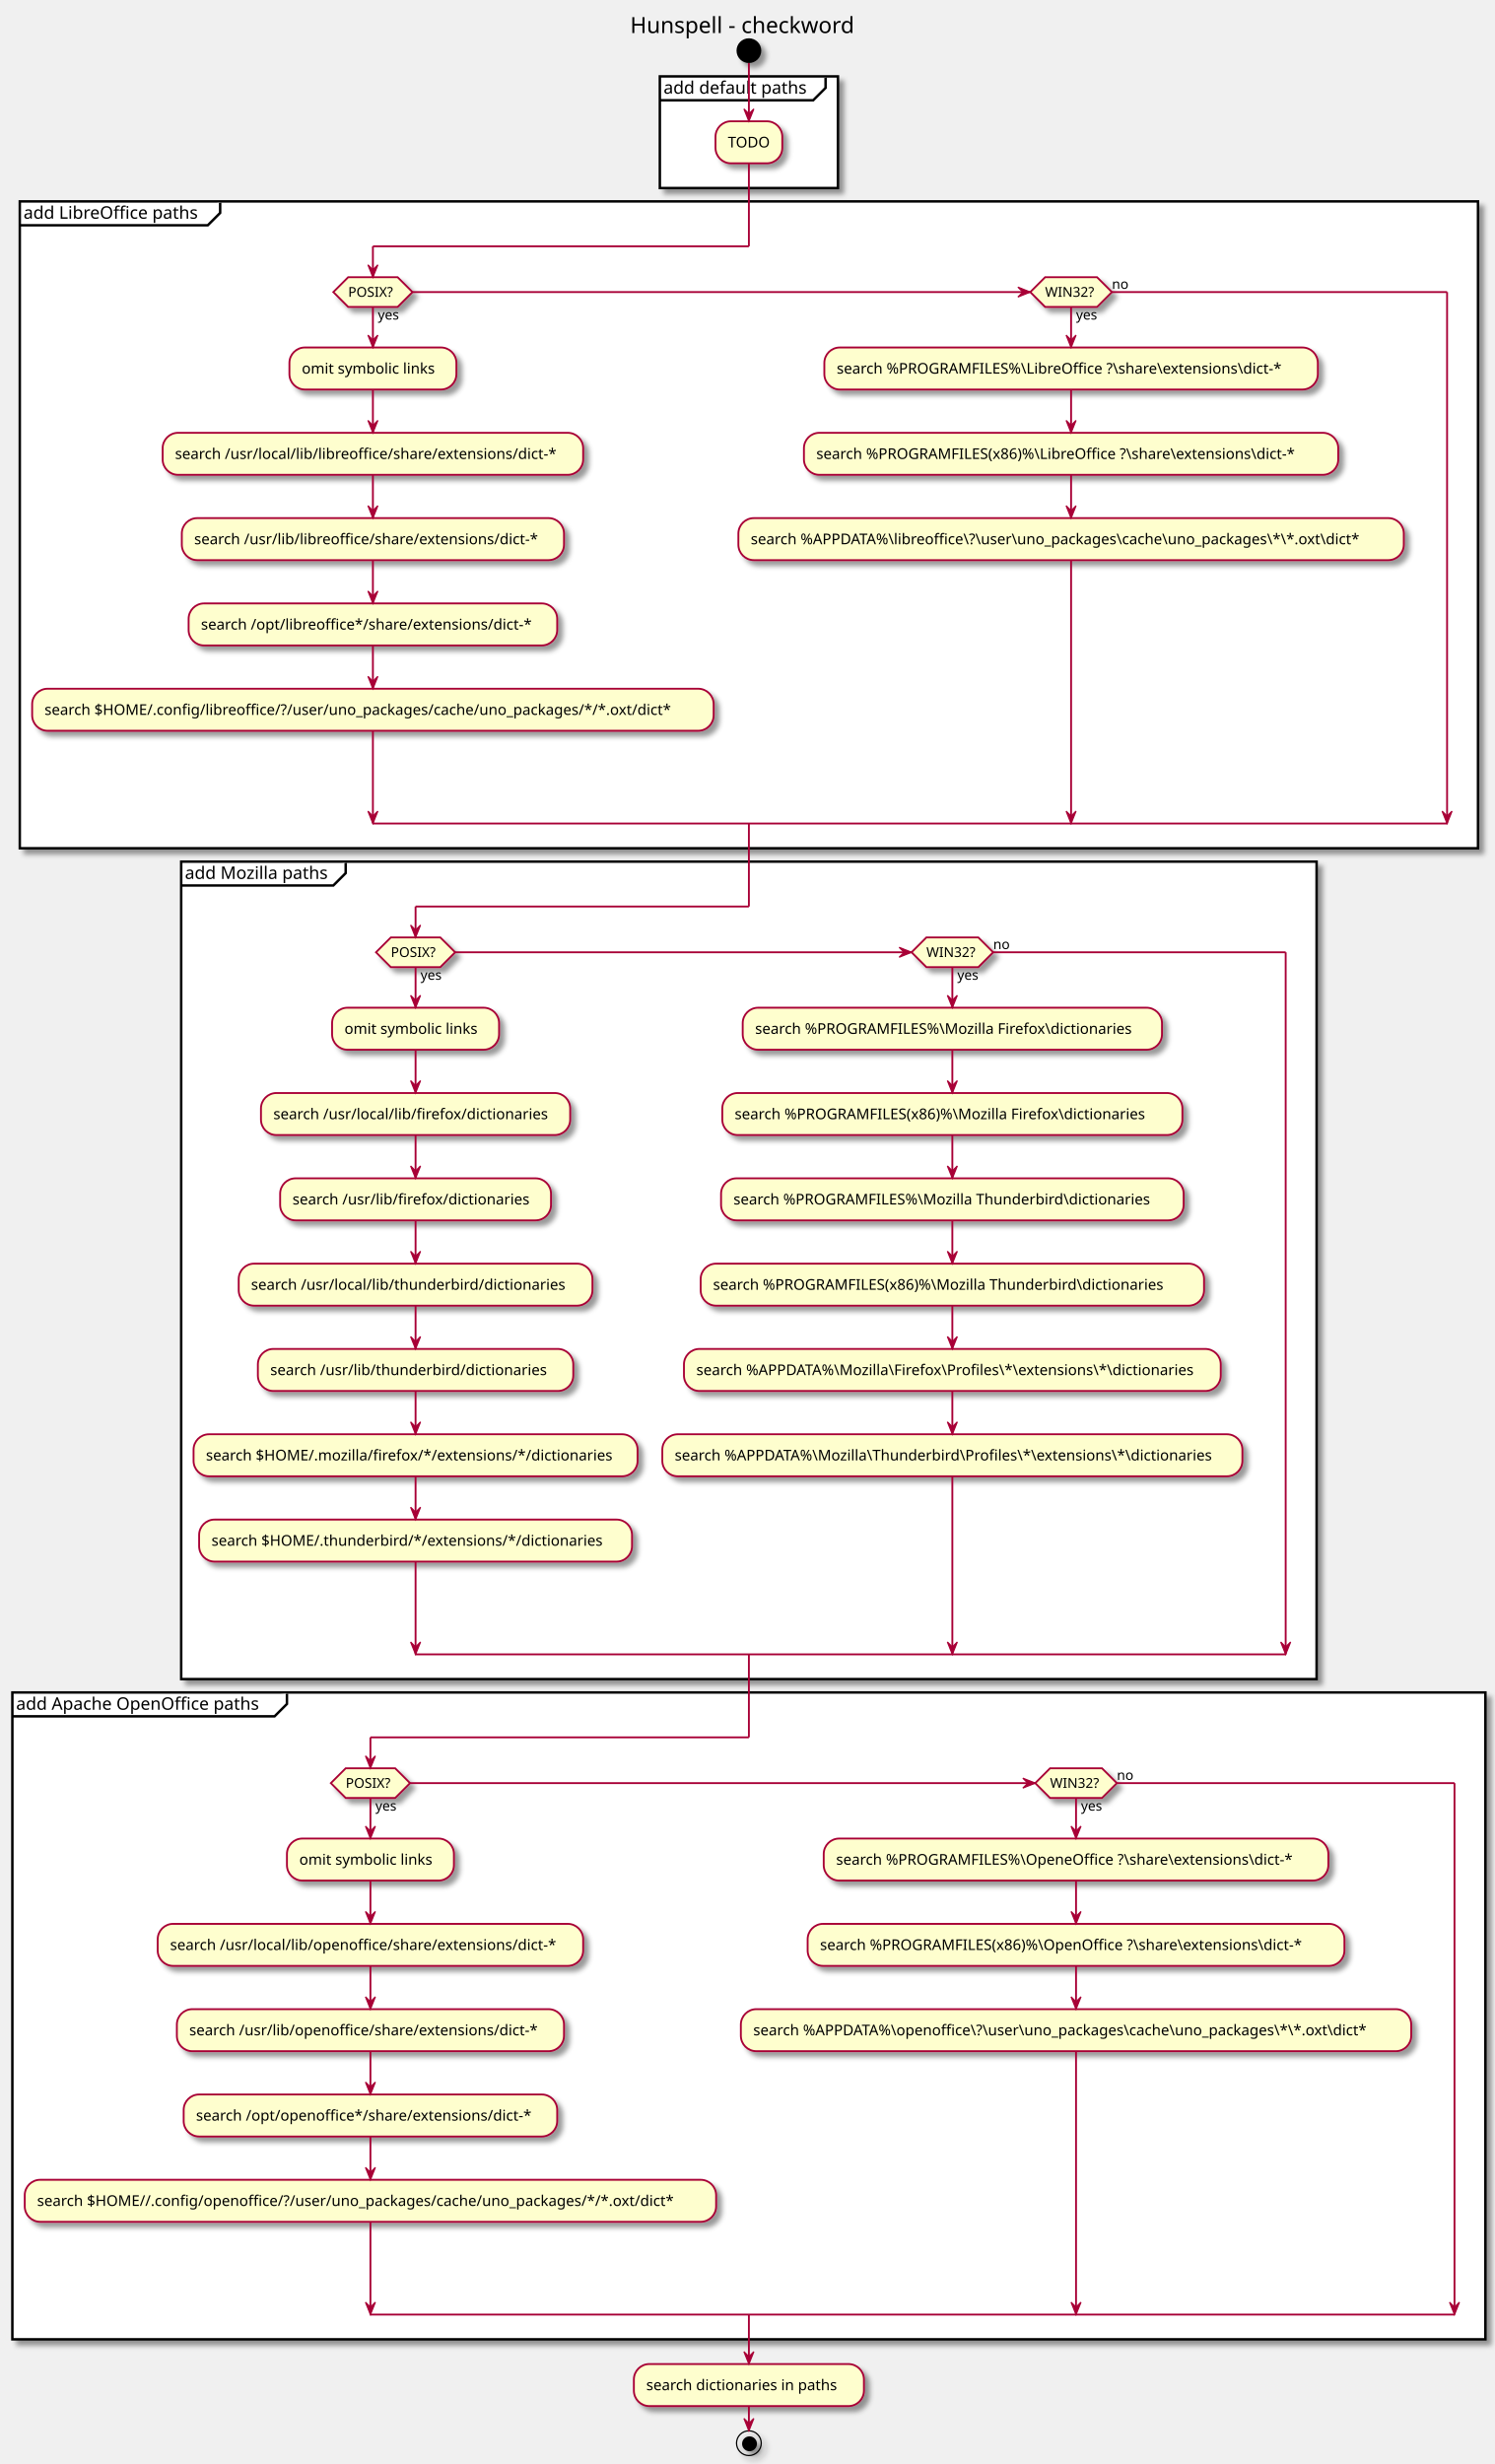
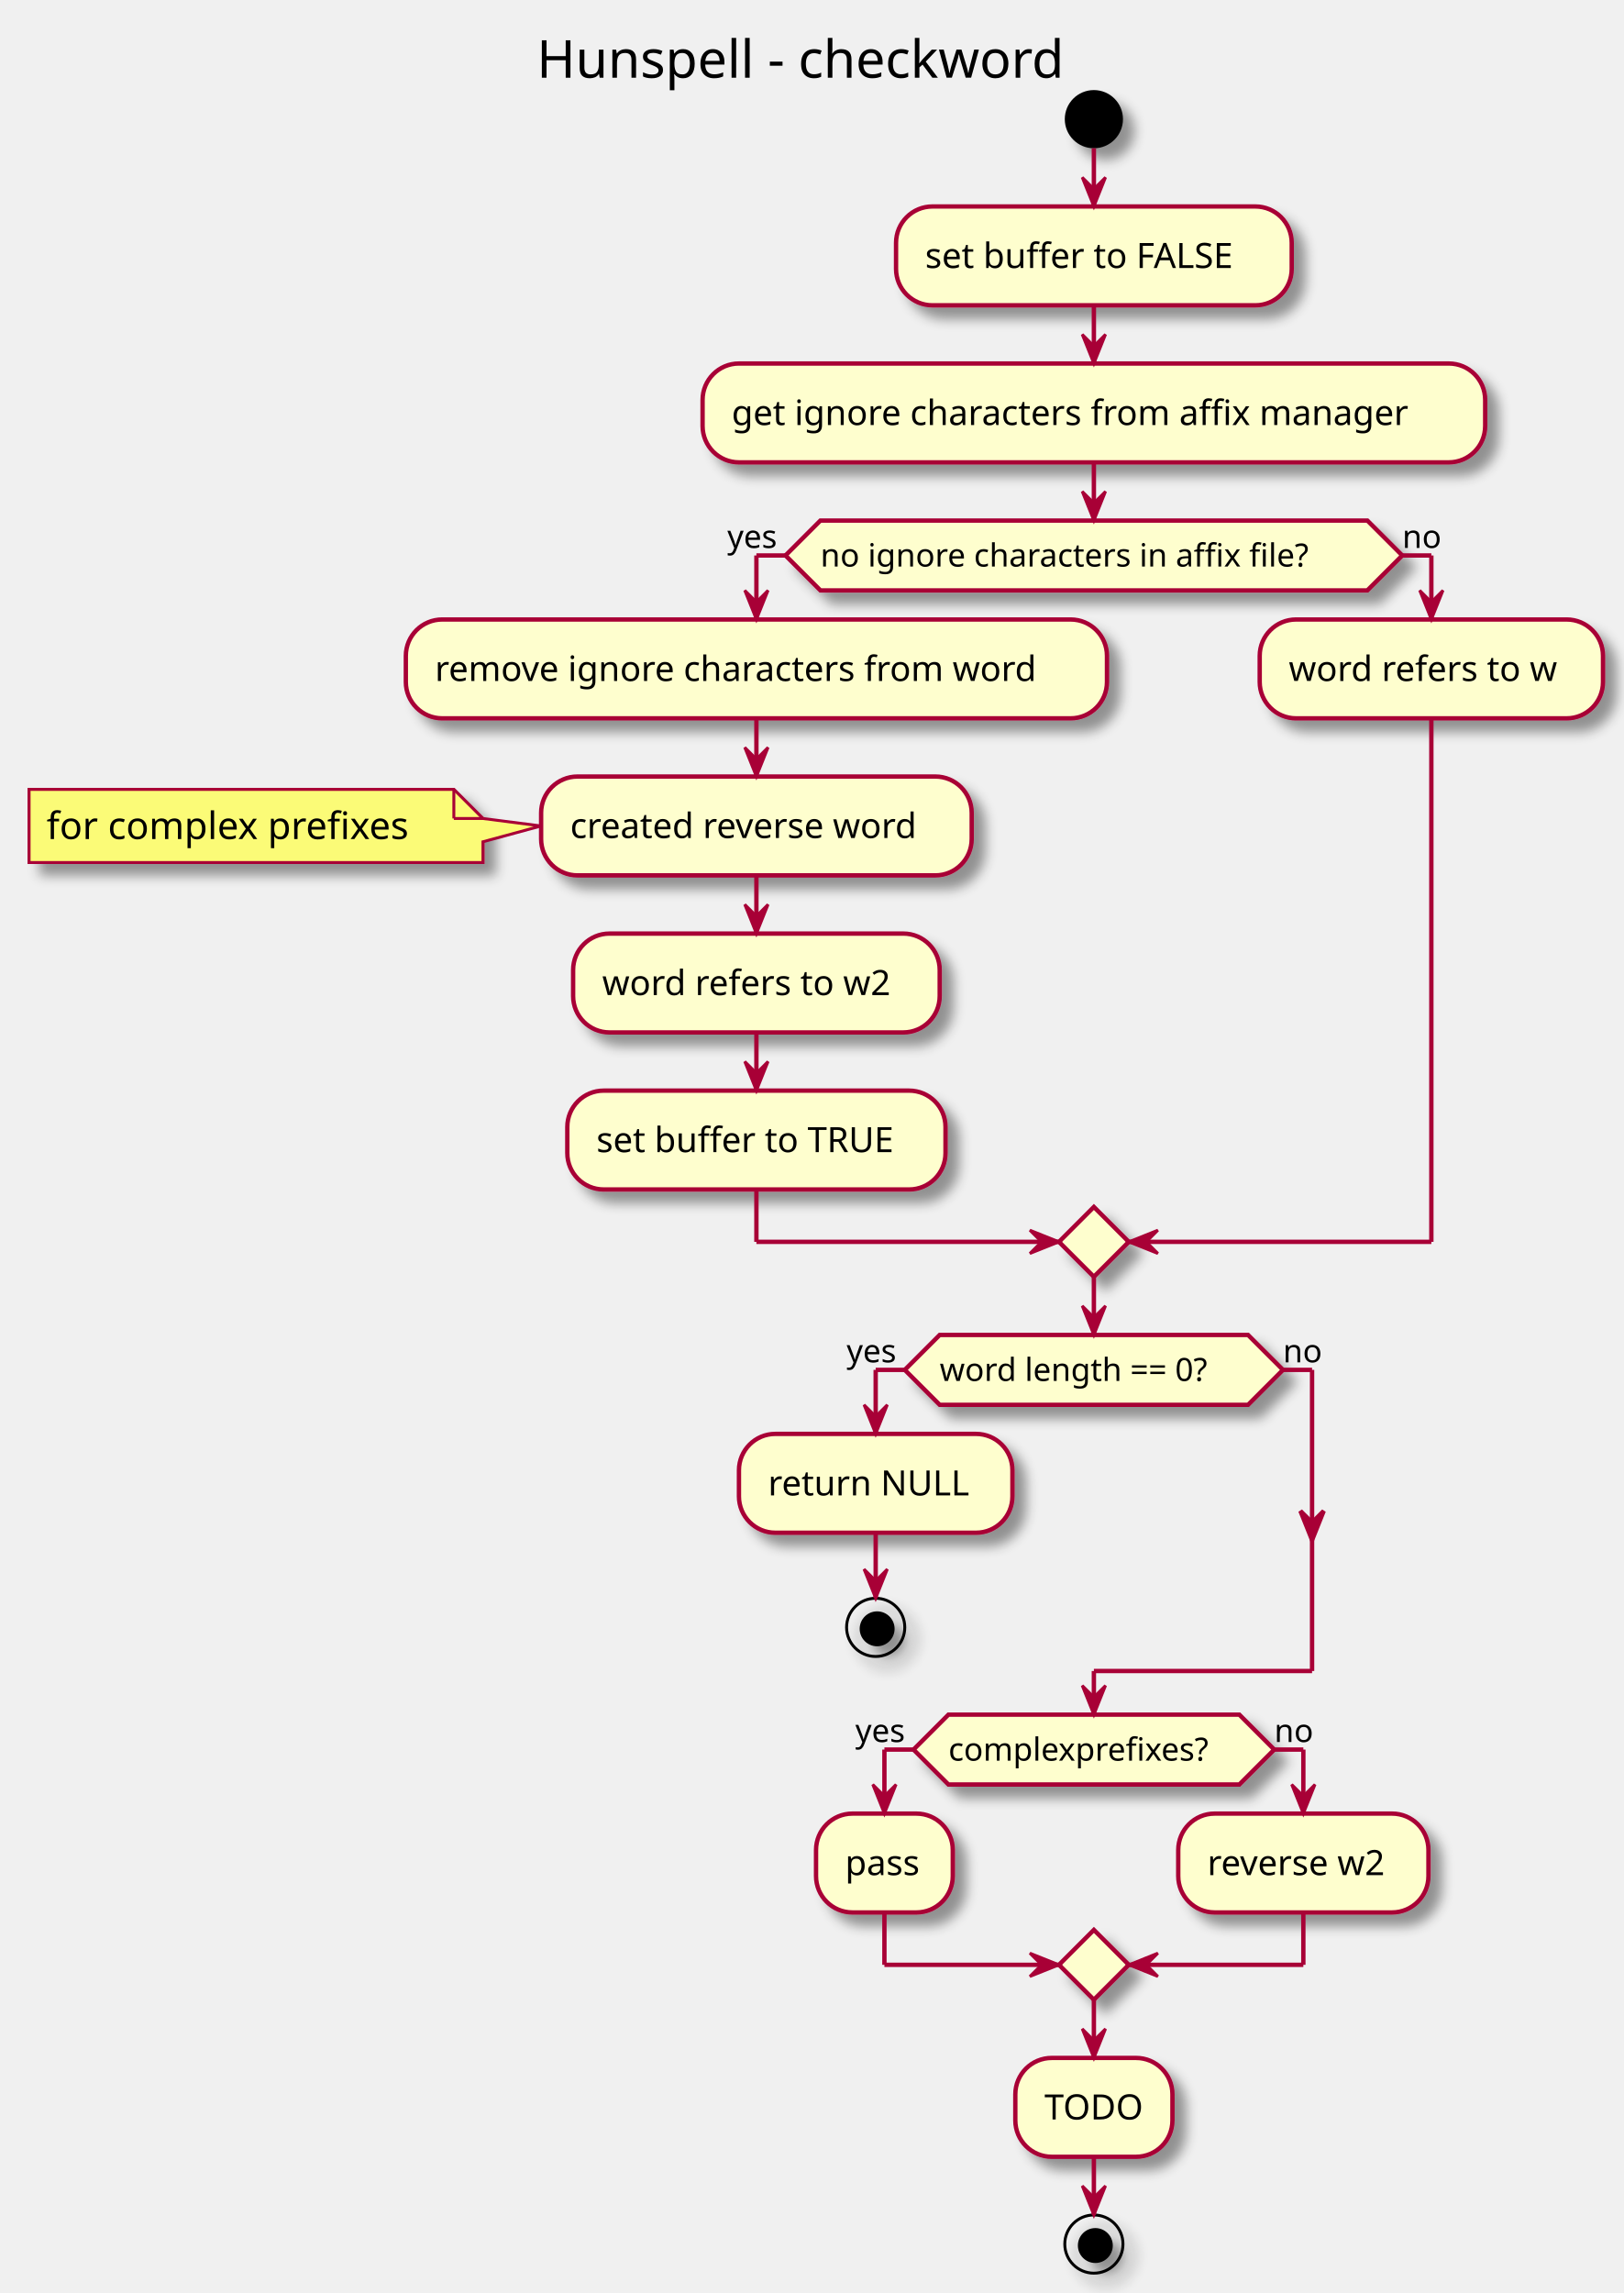
- <svg xmlns="http://www.w3.org/2000/svg" height="1992px" style="width:1208px;height:1992px;" version="1.1" viewBox="0 0 1208 1992" width="1208px">
+ <svg xmlns="http://www.w3.org/2000/svg" height="788px" style="width:558px;height:788px;" version="1.1" viewBox="0 0 558 788" width="558px">
  <defs>
    <filter height="300%" id="f1" width="300%" x="-1" y="-1">
      <feGaussianBlur result="blurOut" stdDeviation="2.0" />
      <feColorMatrix in="blurOut" result="blurOut2" type="matrix" values="0 0 0 0 0 0 0 0 0 0 0 0 0 0 0 0 0 0 .4 0" />
      <feOffset dx="4.0" dy="4.0" in="blurOut2" result="blurOut3" />
      <feBlend in="SourceGraphic" in2="blurOut3" mode="normal" />
    </filter>
  </defs>
  <g>
-     <text fill="#000000" font-family="sans-serif" font-size="18" lengthAdjust="spacingAndGlyphs" textLength="192" x="509.5" y="26.708">Hunspell - checkword</text>
-     <ellipse cx="605.5" cy="40.953" fill="#000000" filter="url(#f1)" rx="10" ry="10" style="stroke: none; stroke-width: 1.0;" />
-     <rect fill="#FFFFFF" filter="url(#f1)" height="90.266" style="stroke: #000000; stroke-width: 2.0;" width="144" x="533.5" y="61.755" />
-     <path d="M667.5,62.755 L667.5,71.052 L657.5,81.052 L533.5,81.052 " fill="#FFFFFF" style="stroke: #000000; stroke-width: 2.0;" />
-     <text fill="#000000" font-family="sans-serif" font-size="14" lengthAdjust="spacingAndGlyphs" textLength="124" x="536.5" y="75.75">add default paths</text>
-     <rect fill="#FEFECE" filter="url(#f1)" height="33.969" rx="12.5" ry="12.5" style="stroke: #A80036; stroke-width: 1.5;" width="54" x="578.5" y="98.052" />
-     <text fill="#000000" font-family="sans-serif" font-size="12" lengthAdjust="spacingAndGlyphs" textLength="34" x="588.5" y="119.19">TODO</text>
-     <rect fill="#FFFFFF" filter="url(#f1)" height="522.945" style="stroke: #000000; stroke-width: 2.0;" width="1179" x="16" y="162.822" />
-     <path d="M178,163.822 L178,172.119 L168,182.119 L16,182.119 " fill="#FFFFFF" style="stroke: #000000; stroke-width: 2.0;" />
-     <text fill="#000000" font-family="sans-serif" font-size="14" lengthAdjust="spacingAndGlyphs" textLength="152" x="19" y="176.817">add LibreOffice paths</text>
-     <polygon fill="#FEFECE" filter="url(#f1)" points="281.5,224.119,321.5,224.119,333.5,236.119,321.5,248.119,281.5,248.119,269.5,236.119,281.5,224.119" style="stroke: #A80036; stroke-width: 1.5;" />
-     <text fill="#000000" font-family="sans-serif" font-size="11" lengthAdjust="spacingAndGlyphs" textLength="20" x="305.5" y="258.33">yes</text>
-     <text fill="#000000" font-family="sans-serif" font-size="11" lengthAdjust="spacingAndGlyphs" textLength="40" x="281.5" y="239.927">POSIX?</text>
-     <rect fill="#FEFECE" filter="url(#f1)" height="33.969" rx="12.5" ry="12.5" style="stroke: #A80036; stroke-width: 1.5;" width="135" x="234" y="280.924" />
-     <text fill="#000000" font-family="sans-serif" font-size="12" lengthAdjust="spacingAndGlyphs" textLength="115" x="244" y="302.062">omit symbolic links</text>
-     <rect fill="#FEFECE" filter="url(#f1)" height="33.969" rx="12.5" ry="12.5" style="stroke: #A80036; stroke-width: 1.5;" width="340" x="131.5" y="349.893" />
-     <text fill="#000000" font-family="sans-serif" font-size="12" lengthAdjust="spacingAndGlyphs" textLength="320" x="141.5" y="371.031">search /usr/local/lib/libreoffice/share/extensions/dict-*</text>
-     <rect fill="#FEFECE" filter="url(#f1)" height="33.969" rx="12.5" ry="12.5" style="stroke: #A80036; stroke-width: 1.5;" width="309" x="147" y="418.861" />
-     <text fill="#000000" font-family="sans-serif" font-size="12" lengthAdjust="spacingAndGlyphs" textLength="289" x="157" y="440">search /usr/lib/libreoffice/share/extensions/dict-*</text>
-     <rect fill="#FEFECE" filter="url(#f1)" height="33.969" rx="12.5" ry="12.5" style="stroke: #A80036; stroke-width: 1.5;" width="298" x="152.5" y="487.83" />
-     <text fill="#000000" font-family="sans-serif" font-size="12" lengthAdjust="spacingAndGlyphs" textLength="278" x="162.5" y="508.969">search /opt/libreoffice*/share/extensions/dict-*</text>
-     <rect fill="#FEFECE" filter="url(#f1)" height="33.969" rx="12.5" ry="12.5" style="stroke: #A80036; stroke-width: 1.5;" width="551" x="26" y="556.799" />
-     <text fill="#000000" font-family="sans-serif" font-size="12" lengthAdjust="spacingAndGlyphs" textLength="531" x="36" y="577.938">search $HOME/.config/libreoffice/?/user/uno_packages/cache/uno_packages/*/*.oxt/dict*</text>
-     <polygon fill="#FEFECE" filter="url(#f1)" points="845,224.119,887,224.119,899,236.119,887,248.119,845,248.119,833,236.119,845,224.119" style="stroke: #A80036; stroke-width: 1.5;" />
-     <text fill="#000000" font-family="sans-serif" font-size="11" lengthAdjust="spacingAndGlyphs" textLength="20" x="870" y="258.33">yes</text>
-     <text fill="#000000" font-family="sans-serif" font-size="11" lengthAdjust="spacingAndGlyphs" textLength="42" x="845" y="239.927">WIN32?</text>
-     <text fill="#000000" font-family="sans-serif" font-size="11" lengthAdjust="spacingAndGlyphs" textLength="14" x="899" y="233.525">no</text>
-     <rect fill="#FEFECE" filter="url(#f1)" height="33.969" rx="12.5" ry="12.5" style="stroke: #A80036; stroke-width: 1.5;" width="399" x="666.5" y="280.924" />
-     <text fill="#000000" font-family="sans-serif" font-size="12" lengthAdjust="spacingAndGlyphs" textLength="379" x="676.5" y="302.062">search %PROGRAMFILES%\LibreOffice ?\share\extensions\dict-*</text>
-     <rect fill="#FEFECE" filter="url(#f1)" height="33.969" rx="12.5" ry="12.5" style="stroke: #A80036; stroke-width: 1.5;" width="432" x="650" y="349.893" />
-     <text fill="#000000" font-family="sans-serif" font-size="12" lengthAdjust="spacingAndGlyphs" textLength="412" x="660" y="371.031">search %PROGRAMFILES(x86)%\LibreOffice ?\share\extensions\dict-*</text>
-     <rect fill="#FEFECE" filter="url(#f1)" height="33.969" rx="12.5" ry="12.5" style="stroke: #A80036; stroke-width: 1.5;" width="538" x="597" y="418.861" />
-     <text fill="#000000" font-family="sans-serif" font-size="12" lengthAdjust="spacingAndGlyphs" textLength="518" x="607" y="440">search %APPDATA%\libreoffice\?\user\uno_packages\cache\uno_packages\*\*.oxt\dict*</text>
-     <rect fill="#FFFFFF" filter="url(#f1)" height="660.883" style="stroke: #000000; stroke-width: 2.0;" width="918" x="146.5" y="696.569" />
-     <path d="M279.5,697.569 L279.5,705.866 L269.5,715.866 L146.5,715.866 " fill="#FFFFFF" style="stroke: #000000; stroke-width: 2.0;" />
-     <text fill="#000000" font-family="sans-serif" font-size="14" lengthAdjust="spacingAndGlyphs" textLength="123" x="149.5" y="710.564">add Mozilla paths</text>
-     <polygon fill="#FEFECE" filter="url(#f1)" points="316,757.866,356,757.866,368,769.866,356,781.866,316,781.866,304,769.866,316,757.866" style="stroke: #A80036; stroke-width: 1.5;" />
-     <text fill="#000000" font-family="sans-serif" font-size="11" lengthAdjust="spacingAndGlyphs" textLength="20" x="340" y="792.077">yes</text>
-     <text fill="#000000" font-family="sans-serif" font-size="11" lengthAdjust="spacingAndGlyphs" textLength="40" x="316" y="773.674">POSIX?</text>
-     <rect fill="#FEFECE" filter="url(#f1)" height="33.969" rx="12.5" ry="12.5" style="stroke: #A80036; stroke-width: 1.5;" width="135" x="268.5" y="814.671" />
-     <text fill="#000000" font-family="sans-serif" font-size="12" lengthAdjust="spacingAndGlyphs" textLength="115" x="278.5" y="835.81">omit symbolic links</text>
-     <rect fill="#FEFECE" filter="url(#f1)" height="33.969" rx="12.5" ry="12.5" style="stroke: #A80036; stroke-width: 1.5;" width="250" x="211" y="883.64" />
-     <text fill="#000000" font-family="sans-serif" font-size="12" lengthAdjust="spacingAndGlyphs" textLength="230" x="221" y="904.778">search /usr/local/lib/firefox/dictionaries</text>
-     <rect fill="#FEFECE" filter="url(#f1)" height="33.969" rx="12.5" ry="12.5" style="stroke: #A80036; stroke-width: 1.5;" width="219" x="226.5" y="952.608" />
-     <text fill="#000000" font-family="sans-serif" font-size="12" lengthAdjust="spacingAndGlyphs" textLength="199" x="236.5" y="973.747">search /usr/lib/firefox/dictionaries</text>
-     <rect fill="#FEFECE" filter="url(#f1)" height="33.969" rx="12.5" ry="12.5" style="stroke: #A80036; stroke-width: 1.5;" width="286" x="193" y="1021.577" />
-     <text fill="#000000" font-family="sans-serif" font-size="12" lengthAdjust="spacingAndGlyphs" textLength="266" x="203" y="1042.716">search /usr/local/lib/thunderbird/dictionaries</text>
-     <rect fill="#FEFECE" filter="url(#f1)" height="33.969" rx="12.5" ry="12.5" style="stroke: #A80036; stroke-width: 1.5;" width="255" x="208.5" y="1090.546" />
-     <text fill="#000000" font-family="sans-serif" font-size="12" lengthAdjust="spacingAndGlyphs" textLength="235" x="218.5" y="1111.685">search /usr/lib/thunderbird/dictionaries</text>
-     <rect fill="#FEFECE" filter="url(#f1)" height="33.969" rx="12.5" ry="12.5" style="stroke: #A80036; stroke-width: 1.5;" width="359" x="156.5" y="1159.515" />
-     <text fill="#000000" font-family="sans-serif" font-size="12" lengthAdjust="spacingAndGlyphs" textLength="339" x="166.5" y="1180.653">search $HOME/.mozilla/firefox/*/extensions/*/dictionaries</text>
-     <rect fill="#FEFECE" filter="url(#f1)" height="33.969" rx="12.5" ry="12.5" style="stroke: #A80036; stroke-width: 1.5;" width="350" x="161" y="1228.483" />
-     <text fill="#000000" font-family="sans-serif" font-size="12" lengthAdjust="spacingAndGlyphs" textLength="330" x="171" y="1249.622">search $HOME/.thunderbird/*/extensions/*/dictionaries</text>
-     <polygon fill="#FEFECE" filter="url(#f1)" points="749,757.866,791,757.866,803,769.866,791,781.866,749,781.866,737,769.866,749,757.866" style="stroke: #A80036; stroke-width: 1.5;" />
-     <text fill="#000000" font-family="sans-serif" font-size="11" lengthAdjust="spacingAndGlyphs" textLength="20" x="774" y="792.077">yes</text>
-     <text fill="#000000" font-family="sans-serif" font-size="11" lengthAdjust="spacingAndGlyphs" textLength="42" x="749" y="773.674">WIN32?</text>
-     <text fill="#000000" font-family="sans-serif" font-size="11" lengthAdjust="spacingAndGlyphs" textLength="14" x="803" y="767.272">no</text>
-     <rect fill="#FEFECE" filter="url(#f1)" height="33.969" rx="12.5" ry="12.5" style="stroke: #A80036; stroke-width: 1.5;" width="339" x="600.5" y="814.671" />
-     <text fill="#000000" font-family="sans-serif" font-size="12" lengthAdjust="spacingAndGlyphs" textLength="319" x="610.5" y="835.81">search %PROGRAMFILES%\Mozilla Firefox\dictionaries</text>
-     <rect fill="#FEFECE" filter="url(#f1)" height="33.969" rx="12.5" ry="12.5" style="stroke: #A80036; stroke-width: 1.5;" width="372" x="584" y="883.64" />
-     <text fill="#000000" font-family="sans-serif" font-size="12" lengthAdjust="spacingAndGlyphs" textLength="352" x="594" y="904.778">search %PROGRAMFILES(x86)%\Mozilla Firefox\dictionaries</text>
-     <rect fill="#FEFECE" filter="url(#f1)" height="33.969" rx="12.5" ry="12.5" style="stroke: #A80036; stroke-width: 1.5;" width="374" x="583" y="952.608" />
-     <text fill="#000000" font-family="sans-serif" font-size="12" lengthAdjust="spacingAndGlyphs" textLength="354" x="593" y="973.747">search %PROGRAMFILES%\Mozilla Thunderbird\dictionaries</text>
-     <rect fill="#FEFECE" filter="url(#f1)" height="33.969" rx="12.5" ry="12.5" style="stroke: #A80036; stroke-width: 1.5;" width="407" x="566.5" y="1021.577" />
-     <text fill="#000000" font-family="sans-serif" font-size="12" lengthAdjust="spacingAndGlyphs" textLength="387" x="576.5" y="1042.716">search %PROGRAMFILES(x86)%\Mozilla Thunderbird\dictionaries</text>
-     <rect fill="#FEFECE" filter="url(#f1)" height="33.969" rx="12.5" ry="12.5" style="stroke: #A80036; stroke-width: 1.5;" width="434" x="553" y="1090.546" />
-     <text fill="#000000" font-family="sans-serif" font-size="12" lengthAdjust="spacingAndGlyphs" textLength="414" x="563" y="1111.685">search %APPDATA%\Mozilla\Firefox\Profiles\*\extensions\*\dictionaries</text>
-     <rect fill="#FEFECE" filter="url(#f1)" height="33.969" rx="12.5" ry="12.5" style="stroke: #A80036; stroke-width: 1.5;" width="469" x="535.5" y="1159.515" />
-     <text fill="#000000" font-family="sans-serif" font-size="12" lengthAdjust="spacingAndGlyphs" textLength="449" x="545.5" y="1180.653">search %APPDATA%\Mozilla\Thunderbird\Profiles\*\extensions\*\dictionaries</text>
-     <rect fill="#FFFFFF" filter="url(#f1)" height="522.945" style="stroke: #000000; stroke-width: 2.0;" width="1191" x="10" y="1368.254" />
-     <path d="M232,1369.254 L232,1377.551 L222,1387.551 L10,1387.551 " fill="#FFFFFF" style="stroke: #000000; stroke-width: 2.0;" />
-     <text fill="#000000" font-family="sans-serif" font-size="14" lengthAdjust="spacingAndGlyphs" textLength="212" x="13" y="1382.249">add Apache OpenOffice paths</text>
-     <polygon fill="#FEFECE" filter="url(#f1)" points="279.5,1429.551,319.5,1429.551,331.5,1441.551,319.5,1453.551,279.5,1453.551,267.5,1441.551,279.5,1429.551" style="stroke: #A80036; stroke-width: 1.5;" />
-     <text fill="#000000" font-family="sans-serif" font-size="11" lengthAdjust="spacingAndGlyphs" textLength="20" x="303.5" y="1463.761">yes</text>
-     <text fill="#000000" font-family="sans-serif" font-size="11" lengthAdjust="spacingAndGlyphs" textLength="40" x="279.5" y="1445.359">POSIX?</text>
-     <rect fill="#FEFECE" filter="url(#f1)" height="33.969" rx="12.5" ry="12.5" style="stroke: #A80036; stroke-width: 1.5;" width="135" x="232" y="1486.355" />
-     <text fill="#000000" font-family="sans-serif" font-size="12" lengthAdjust="spacingAndGlyphs" textLength="115" x="242" y="1507.494">omit symbolic links</text>
-     <rect fill="#FEFECE" filter="url(#f1)" height="33.969" rx="12.5" ry="12.5" style="stroke: #A80036; stroke-width: 1.5;" width="344" x="127.5" y="1555.324" />
-     <text fill="#000000" font-family="sans-serif" font-size="12" lengthAdjust="spacingAndGlyphs" textLength="324" x="137.5" y="1576.463">search /usr/local/lib/openoffice/share/extensions/dict-*</text>
-     <rect fill="#FEFECE" filter="url(#f1)" height="33.969" rx="12.5" ry="12.5" style="stroke: #A80036; stroke-width: 1.5;" width="313" x="143" y="1624.293" />
-     <text fill="#000000" font-family="sans-serif" font-size="12" lengthAdjust="spacingAndGlyphs" textLength="293" x="153" y="1645.432">search /usr/lib/openoffice/share/extensions/dict-*</text>
-     <rect fill="#FEFECE" filter="url(#f1)" height="33.969" rx="12.5" ry="12.5" style="stroke: #A80036; stroke-width: 1.5;" width="302" x="148.5" y="1693.262" />
-     <text fill="#000000" font-family="sans-serif" font-size="12" lengthAdjust="spacingAndGlyphs" textLength="282" x="158.5" y="1714.4">search /opt/openoffice*/share/extensions/dict-*</text>
-     <rect fill="#FEFECE" filter="url(#f1)" height="33.969" rx="12.5" ry="12.5" style="stroke: #A80036; stroke-width: 1.5;" width="559" x="20" y="1762.23" />
-     <text fill="#000000" font-family="sans-serif" font-size="12" lengthAdjust="spacingAndGlyphs" textLength="539" x="30" y="1783.369">search $HOME//.config/openoffice/?/user/uno_packages/cache/uno_packages/*/*.oxt/dict*</text>
-     <polygon fill="#FEFECE" filter="url(#f1)" points="849,1429.551,891,1429.551,903,1441.551,891,1453.551,849,1453.551,837,1441.551,849,1429.551" style="stroke: #A80036; stroke-width: 1.5;" />
-     <text fill="#000000" font-family="sans-serif" font-size="11" lengthAdjust="spacingAndGlyphs" textLength="20" x="874" y="1463.761">yes</text>
-     <text fill="#000000" font-family="sans-serif" font-size="11" lengthAdjust="spacingAndGlyphs" textLength="42" x="849" y="1445.359">WIN32?</text>
-     <text fill="#000000" font-family="sans-serif" font-size="11" lengthAdjust="spacingAndGlyphs" textLength="14" x="903" y="1438.957">no</text>
-     <rect fill="#FEFECE" filter="url(#f1)" height="33.969" rx="12.5" ry="12.5" style="stroke: #A80036; stroke-width: 1.5;" width="408" x="666" y="1486.355" />
-     <text fill="#000000" font-family="sans-serif" font-size="12" lengthAdjust="spacingAndGlyphs" textLength="388" x="676" y="1507.494">search %PROGRAMFILES%\OpeneOffice ?\share\extensions\dict-*</text>
-     <rect fill="#FEFECE" filter="url(#f1)" height="33.969" rx="12.5" ry="12.5" style="stroke: #A80036; stroke-width: 1.5;" width="434" x="653" y="1555.324" />
-     <text fill="#000000" font-family="sans-serif" font-size="12" lengthAdjust="spacingAndGlyphs" textLength="414" x="663" y="1576.463">search %PROGRAMFILES(x86)%\OpenOffice ?\share\extensions\dict-*</text>
-     <rect fill="#FEFECE" filter="url(#f1)" height="33.969" rx="12.5" ry="12.5" style="stroke: #A80036; stroke-width: 1.5;" width="542" x="599" y="1624.293" />
-     <text fill="#000000" font-family="sans-serif" font-size="12" lengthAdjust="spacingAndGlyphs" textLength="522" x="609" y="1645.432">search %APPDATA%\openoffice\?\user\uno_packages\cache\uno_packages\*\*.oxt\dict*</text>
-     <rect fill="#FEFECE" filter="url(#f1)" height="33.969" rx="12.5" ry="12.5" style="stroke: #A80036; stroke-width: 1.5;" width="186" x="512.5" y="1911.199" />
-     <text fill="#000000" font-family="sans-serif" font-size="12" lengthAdjust="spacingAndGlyphs" textLength="166" x="522.5" y="1932.338">search dictionaries in paths</text>
-     <ellipse cx="605.5" cy="1975.168" fill="none" filter="url(#f1)" rx="10" ry="10" style="stroke: #000000; stroke-width: 1.0;" />
-     <ellipse cx="606" cy="1975.668" fill="#000000" filter="url(#f1)" rx="6" ry="6" style="stroke: none; stroke-width: 1.0;" />
-     <line style="stroke: #A80036; stroke-width: 1.5;" x1="605.5" x2="605.5" y1="50.953" y2="98.052" />
-     <polygon fill="#A80036" points="601.5,88.052,605.5,98.052,609.5,88.052,605.5,92.052" style="stroke: #A80036; stroke-width: 1.0;" />
-     <line style="stroke: #A80036; stroke-width: 1.5;" x1="301.5" x2="301.5" y1="314.893" y2="349.893" />
-     <polygon fill="#A80036" points="297.5,339.893,301.5,349.893,305.5,339.893,301.5,343.893" style="stroke: #A80036; stroke-width: 1.0;" />
-     <line style="stroke: #A80036; stroke-width: 1.5;" x1="301.5" x2="301.5" y1="383.861" y2="418.861" />
-     <polygon fill="#A80036" points="297.5,408.861,301.5,418.861,305.5,408.861,301.5,412.861" style="stroke: #A80036; stroke-width: 1.0;" />
-     <line style="stroke: #A80036; stroke-width: 1.5;" x1="301.5" x2="301.5" y1="452.83" y2="487.83" />
-     <polygon fill="#A80036" points="297.5,477.83,301.5,487.83,305.5,477.83,301.5,481.83" style="stroke: #A80036; stroke-width: 1.0;" />
-     <line style="stroke: #A80036; stroke-width: 1.5;" x1="301.5" x2="301.5" y1="521.799" y2="556.799" />
-     <polygon fill="#A80036" points="297.5,546.799,301.5,556.799,305.5,546.799,301.5,550.799" style="stroke: #A80036; stroke-width: 1.0;" />
-     <line style="stroke: #A80036; stroke-width: 1.5;" x1="866" x2="866" y1="314.893" y2="349.893" />
-     <polygon fill="#A80036" points="862,339.893,866,349.893,870,339.893,866,343.893" style="stroke: #A80036; stroke-width: 1.0;" />
-     <line style="stroke: #A80036; stroke-width: 1.5;" x1="866" x2="866" y1="383.861" y2="418.861" />
-     <polygon fill="#A80036" points="862,408.861,866,418.861,870,408.861,866,412.861" style="stroke: #A80036; stroke-width: 1.0;" />
-     <line style="stroke: #A80036; stroke-width: 1.5;" x1="301.5" x2="301.5" y1="248.119" y2="280.924" />
-     <polygon fill="#A80036" points="297.5,270.924,301.5,280.924,305.5,270.924,301.5,274.924" style="stroke: #A80036; stroke-width: 1.0;" />
-     <line style="stroke: #A80036; stroke-width: 1.5;" x1="301.5" x2="301.5" y1="590.768" y2="665.768" />
-     <polygon fill="#A80036" points="297.5,655.768,301.5,665.768,305.5,655.768,301.5,659.768" style="stroke: #A80036; stroke-width: 1.0;" />
-     <line style="stroke: #A80036; stroke-width: 1.5;" x1="866" x2="866" y1="248.119" y2="280.924" />
-     <polygon fill="#A80036" points="862,270.924,866,280.924,870,270.924,866,274.924" style="stroke: #A80036; stroke-width: 1.0;" />
-     <line style="stroke: #A80036; stroke-width: 1.5;" x1="866" x2="866" y1="452.83" y2="665.768" />
-     <polygon fill="#A80036" points="862,655.768,866,665.768,870,655.768,866,659.768" style="stroke: #A80036; stroke-width: 1.0;" />
-     <line style="stroke: #A80036; stroke-width: 1.5;" x1="333.5" x2="833" y1="236.119" y2="236.119" />
-     <polygon fill="#A80036" points="823,232.119,833,236.119,823,240.119,827,236.119" style="stroke: #A80036; stroke-width: 1.0;" />
-     <line style="stroke: #A80036; stroke-width: 1.5;" x1="605.5" x2="605.5" y1="132.02" y2="199.119" />
-     <line style="stroke: #A80036; stroke-width: 1.5;" x1="605.5" x2="301.5" y1="199.119" y2="199.119" />
-     <line style="stroke: #A80036; stroke-width: 1.5;" x1="301.5" x2="301.5" y1="199.119" y2="224.119" />
-     <polygon fill="#A80036" points="297.5,214.119,301.5,224.119,305.5,214.119,301.5,218.119" style="stroke: #A80036; stroke-width: 1.0;" />
-     <line style="stroke: #A80036; stroke-width: 1.5;" x1="899" x2="1170" y1="236.119" y2="236.119" />
-     <line style="stroke: #A80036; stroke-width: 1.5;" x1="1170" x2="1170" y1="236.119" y2="665.768" />
-     <polygon fill="#A80036" points="1166,655.768,1170,665.768,1174,655.768,1170,659.768" style="stroke: #A80036; stroke-width: 1.0;" />
-     <line style="stroke: #A80036; stroke-width: 1.5;" x1="301.5" x2="1170" y1="665.768" y2="665.768" />
-     <line style="stroke: #A80036; stroke-width: 1.5;" x1="336" x2="336" y1="848.64" y2="883.64" />
-     <polygon fill="#A80036" points="332,873.64,336,883.64,340,873.64,336,877.64" style="stroke: #A80036; stroke-width: 1.0;" />
-     <line style="stroke: #A80036; stroke-width: 1.5;" x1="336" x2="336" y1="917.608" y2="952.608" />
-     <polygon fill="#A80036" points="332,942.608,336,952.608,340,942.608,336,946.608" style="stroke: #A80036; stroke-width: 1.0;" />
-     <line style="stroke: #A80036; stroke-width: 1.5;" x1="336" x2="336" y1="986.577" y2="1021.577" />
-     <polygon fill="#A80036" points="332,1011.577,336,1021.577,340,1011.577,336,1015.577" style="stroke: #A80036; stroke-width: 1.0;" />
-     <line style="stroke: #A80036; stroke-width: 1.5;" x1="336" x2="336" y1="1055.546" y2="1090.546" />
-     <polygon fill="#A80036" points="332,1080.546,336,1090.546,340,1080.546,336,1084.546" style="stroke: #A80036; stroke-width: 1.0;" />
-     <line style="stroke: #A80036; stroke-width: 1.5;" x1="336" x2="336" y1="1124.515" y2="1159.515" />
-     <polygon fill="#A80036" points="332,1149.515,336,1159.515,340,1149.515,336,1153.515" style="stroke: #A80036; stroke-width: 1.0;" />
-     <line style="stroke: #A80036; stroke-width: 1.5;" x1="336" x2="336" y1="1193.483" y2="1228.483" />
-     <polygon fill="#A80036" points="332,1218.483,336,1228.483,340,1218.483,336,1222.483" style="stroke: #A80036; stroke-width: 1.0;" />
-     <line style="stroke: #A80036; stroke-width: 1.5;" x1="770" x2="770" y1="848.64" y2="883.64" />
-     <polygon fill="#A80036" points="766,873.64,770,883.64,774,873.64,770,877.64" style="stroke: #A80036; stroke-width: 1.0;" />
-     <line style="stroke: #A80036; stroke-width: 1.5;" x1="770" x2="770" y1="917.608" y2="952.608" />
-     <polygon fill="#A80036" points="766,942.608,770,952.608,774,942.608,770,946.608" style="stroke: #A80036; stroke-width: 1.0;" />
-     <line style="stroke: #A80036; stroke-width: 1.5;" x1="770" x2="770" y1="986.577" y2="1021.577" />
-     <polygon fill="#A80036" points="766,1011.577,770,1021.577,774,1011.577,770,1015.577" style="stroke: #A80036; stroke-width: 1.0;" />
-     <line style="stroke: #A80036; stroke-width: 1.5;" x1="770" x2="770" y1="1055.546" y2="1090.546" />
-     <polygon fill="#A80036" points="766,1080.546,770,1090.546,774,1080.546,770,1084.546" style="stroke: #A80036; stroke-width: 1.0;" />
-     <line style="stroke: #A80036; stroke-width: 1.5;" x1="770" x2="770" y1="1124.515" y2="1159.515" />
-     <polygon fill="#A80036" points="766,1149.515,770,1159.515,774,1149.515,770,1153.515" style="stroke: #A80036; stroke-width: 1.0;" />
-     <line style="stroke: #A80036; stroke-width: 1.5;" x1="336" x2="336" y1="781.866" y2="814.671" />
-     <polygon fill="#A80036" points="332,804.671,336,814.671,340,804.671,336,808.671" style="stroke: #A80036; stroke-width: 1.0;" />
-     <line style="stroke: #A80036; stroke-width: 1.5;" x1="336" x2="336" y1="1262.452" y2="1337.452" />
-     <polygon fill="#A80036" points="332,1327.452,336,1337.452,340,1327.452,336,1331.452" style="stroke: #A80036; stroke-width: 1.0;" />
-     <line style="stroke: #A80036; stroke-width: 1.5;" x1="770" x2="770" y1="781.866" y2="814.671" />
-     <polygon fill="#A80036" points="766,804.671,770,814.671,774,804.671,770,808.671" style="stroke: #A80036; stroke-width: 1.0;" />
-     <line style="stroke: #A80036; stroke-width: 1.5;" x1="770" x2="770" y1="1193.483" y2="1337.452" />
-     <polygon fill="#A80036" points="766,1327.452,770,1337.452,774,1327.452,770,1331.452" style="stroke: #A80036; stroke-width: 1.0;" />
-     <line style="stroke: #A80036; stroke-width: 1.5;" x1="368" x2="737" y1="769.866" y2="769.866" />
-     <polygon fill="#A80036" points="727,765.866,737,769.866,727,773.866,731,769.866" style="stroke: #A80036; stroke-width: 1.0;" />
-     <line style="stroke: #A80036; stroke-width: 1.5;" x1="605.5" x2="605.5" y1="665.768" y2="732.866" />
-     <line style="stroke: #A80036; stroke-width: 1.5;" x1="605.5" x2="336" y1="732.866" y2="732.866" />
-     <line style="stroke: #A80036; stroke-width: 1.5;" x1="336" x2="336" y1="732.866" y2="757.866" />
-     <polygon fill="#A80036" points="332,747.866,336,757.866,340,747.866,336,751.866" style="stroke: #A80036; stroke-width: 1.0;" />
-     <line style="stroke: #A80036; stroke-width: 1.5;" x1="803" x2="1039.5" y1="769.866" y2="769.866" />
-     <line style="stroke: #A80036; stroke-width: 1.5;" x1="1039.5" x2="1039.5" y1="769.866" y2="1337.452" />
-     <polygon fill="#A80036" points="1035.5,1327.452,1039.5,1337.452,1043.5,1327.452,1039.5,1331.452" style="stroke: #A80036; stroke-width: 1.0;" />
-     <line style="stroke: #A80036; stroke-width: 1.5;" x1="336" x2="1039.5" y1="1337.452" y2="1337.452" />
-     <line style="stroke: #A80036; stroke-width: 1.5;" x1="299.5" x2="299.5" y1="1520.324" y2="1555.324" />
-     <polygon fill="#A80036" points="295.5,1545.324,299.5,1555.324,303.5,1545.324,299.5,1549.324" style="stroke: #A80036; stroke-width: 1.0;" />
-     <line style="stroke: #A80036; stroke-width: 1.5;" x1="299.5" x2="299.5" y1="1589.293" y2="1624.293" />
-     <polygon fill="#A80036" points="295.5,1614.293,299.5,1624.293,303.5,1614.293,299.5,1618.293" style="stroke: #A80036; stroke-width: 1.0;" />
-     <line style="stroke: #A80036; stroke-width: 1.5;" x1="299.5" x2="299.5" y1="1658.262" y2="1693.262" />
-     <polygon fill="#A80036" points="295.5,1683.262,299.5,1693.262,303.5,1683.262,299.5,1687.262" style="stroke: #A80036; stroke-width: 1.0;" />
-     <line style="stroke: #A80036; stroke-width: 1.5;" x1="299.5" x2="299.5" y1="1727.23" y2="1762.23" />
-     <polygon fill="#A80036" points="295.5,1752.23,299.5,1762.23,303.5,1752.23,299.5,1756.23" style="stroke: #A80036; stroke-width: 1.0;" />
-     <line style="stroke: #A80036; stroke-width: 1.5;" x1="870" x2="870" y1="1520.324" y2="1555.324" />
-     <polygon fill="#A80036" points="866,1545.324,870,1555.324,874,1545.324,870,1549.324" style="stroke: #A80036; stroke-width: 1.0;" />
-     <line style="stroke: #A80036; stroke-width: 1.5;" x1="870" x2="870" y1="1589.293" y2="1624.293" />
-     <polygon fill="#A80036" points="866,1614.293,870,1624.293,874,1614.293,870,1618.293" style="stroke: #A80036; stroke-width: 1.0;" />
-     <line style="stroke: #A80036; stroke-width: 1.5;" x1="299.5" x2="299.5" y1="1453.551" y2="1486.355" />
-     <polygon fill="#A80036" points="295.5,1476.355,299.5,1486.355,303.5,1476.355,299.5,1480.355" style="stroke: #A80036; stroke-width: 1.0;" />
-     <line style="stroke: #A80036; stroke-width: 1.5;" x1="299.5" x2="299.5" y1="1796.199" y2="1871.199" />
-     <polygon fill="#A80036" points="295.5,1861.199,299.5,1871.199,303.5,1861.199,299.5,1865.199" style="stroke: #A80036; stroke-width: 1.0;" />
-     <line style="stroke: #A80036; stroke-width: 1.5;" x1="870" x2="870" y1="1453.551" y2="1486.355" />
-     <polygon fill="#A80036" points="866,1476.355,870,1486.355,874,1476.355,870,1480.355" style="stroke: #A80036; stroke-width: 1.0;" />
-     <line style="stroke: #A80036; stroke-width: 1.5;" x1="870" x2="870" y1="1658.262" y2="1871.199" />
-     <polygon fill="#A80036" points="866,1861.199,870,1871.199,874,1861.199,870,1865.199" style="stroke: #A80036; stroke-width: 1.0;" />
-     <line style="stroke: #A80036; stroke-width: 1.5;" x1="331.5" x2="837" y1="1441.551" y2="1441.551" />
-     <polygon fill="#A80036" points="827,1437.551,837,1441.551,827,1445.551,831,1441.551" style="stroke: #A80036; stroke-width: 1.0;" />
-     <line style="stroke: #A80036; stroke-width: 1.5;" x1="605.5" x2="605.5" y1="1337.452" y2="1404.551" />
-     <line style="stroke: #A80036; stroke-width: 1.5;" x1="605.5" x2="299.5" y1="1404.551" y2="1404.551" />
-     <line style="stroke: #A80036; stroke-width: 1.5;" x1="299.5" x2="299.5" y1="1404.551" y2="1429.551" />
-     <polygon fill="#A80036" points="295.5,1419.551,299.5,1429.551,303.5,1419.551,299.5,1423.551" style="stroke: #A80036; stroke-width: 1.0;" />
-     <line style="stroke: #A80036; stroke-width: 1.5;" x1="903" x2="1176" y1="1441.551" y2="1441.551" />
-     <line style="stroke: #A80036; stroke-width: 1.5;" x1="1176" x2="1176" y1="1441.551" y2="1871.199" />
-     <polygon fill="#A80036" points="1172,1861.199,1176,1871.199,1180,1861.199,1176,1865.199" style="stroke: #A80036; stroke-width: 1.0;" />
-     <line style="stroke: #A80036; stroke-width: 1.5;" x1="299.5" x2="1176" y1="1871.199" y2="1871.199" />
-     <line style="stroke: #A80036; stroke-width: 1.5;" x1="605.5" x2="605.5" y1="1871.199" y2="1911.199" />
-     <polygon fill="#A80036" points="601.5,1901.199,605.5,1911.199,609.5,1901.199,605.5,1905.199" style="stroke: #A80036; stroke-width: 1.0;" />
-     <line style="stroke: #A80036; stroke-width: 1.5;" x1="605.5" x2="605.5" y1="1945.168" y2="1965.168" />
-     <polygon fill="#A80036" points="601.5,1955.168,605.5,1965.168,609.5,1955.168,605.5,1959.168" style="stroke: #A80036; stroke-width: 1.0;" />
+     <text fill="#000000" font-family="sans-serif" font-size="18" lengthAdjust="spacingAndGlyphs" textLength="192" x="184.5" y="26.708">Hunspell - checkword</text>
+     <ellipse cx="376" cy="40.953" fill="#000000" filter="url(#f1)" rx="10" ry="10" style="stroke: none; stroke-width: 1.0;" />
+     <rect fill="#FEFECE" filter="url(#f1)" height="33.969" rx="12.5" ry="12.5" style="stroke: #A80036; stroke-width: 1.5;" width="136" x="308" y="70.953" />
+     <text fill="#000000" font-family="sans-serif" font-size="12" lengthAdjust="spacingAndGlyphs" textLength="116" x="318" y="92.092">set buffer to FALSE</text>
+     <rect fill="#FEFECE" filter="url(#f1)" height="33.969" rx="12.5" ry="12.5" style="stroke: #A80036; stroke-width: 1.5;" width="269" x="241.5" y="124.922" />
+     <text fill="#000000" font-family="sans-serif" font-size="12" lengthAdjust="spacingAndGlyphs" textLength="249" x="251.5" y="146.06">get ignore characters from affix manager</text>
+     <polygon fill="#FEFECE" filter="url(#f1)" points="282,178.891,470,178.891,482,190.891,470,202.891,282,202.891,270,190.891,282,178.891" style="stroke: #A80036; stroke-width: 1.5;" />
+     <text fill="#000000" font-family="sans-serif" font-size="11" lengthAdjust="spacingAndGlyphs" textLength="188" x="282" y="194.699">no ignore characters in affix file?</text>
+     <text fill="#000000" font-family="sans-serif" font-size="11" lengthAdjust="spacingAndGlyphs" textLength="20" x="250" y="188.296">yes</text>
+     <text fill="#000000" font-family="sans-serif" font-size="11" lengthAdjust="spacingAndGlyphs" textLength="14" x="482" y="188.296">no</text>
+     <rect fill="#FEFECE" filter="url(#f1)" height="33.969" rx="12.5" ry="12.5" style="stroke: #A80036; stroke-width: 1.5;" width="241" x="139.5" y="212.891" />
+     <text fill="#000000" font-family="sans-serif" font-size="12" lengthAdjust="spacingAndGlyphs" textLength="221" x="149.5" y="234.029">remove ignore characters from word</text>
+     <polygon fill="#FBFB77" filter="url(#f1)" points="10,271.277,10,296.41,166,296.41,166,281.277,156,271.277,10,271.277" style="stroke: #A80036; stroke-width: 1.0;" />
+     <polygon fill="#FBFB77" points="10,271.277,10,296.41,166,296.41,166,289.277,186,283.844,166,281.277,166,281.277,156,271.277,10,271.277" style="stroke: #A80036; stroke-width: 1.0;" />
+     <line style="stroke: #A80036; stroke-width: 1.0;" x1="156" x2="156" y1="271.277" y2="281.277" />
+     <line style="stroke: #A80036; stroke-width: 1.0;" x1="166" x2="156" y1="281.277" y2="281.277" />
+     <text fill="#000000" font-family="sans-serif" font-size="13" lengthAdjust="spacingAndGlyphs" textLength="135" x="16" y="288.344">for complex prefixes</text>
+     <rect fill="#FEFECE" filter="url(#f1)" height="33.969" rx="12.5" ry="12.5" style="stroke: #A80036; stroke-width: 1.5;" width="148" x="186" y="266.859" />
+     <text fill="#000000" font-family="sans-serif" font-size="12" lengthAdjust="spacingAndGlyphs" textLength="128" x="196" y="287.998">created reverse word</text>
+     <rect fill="#FEFECE" filter="url(#f1)" height="33.969" rx="12.5" ry="12.5" style="stroke: #A80036; stroke-width: 1.5;" width="126" x="197" y="320.828" />
+     <text fill="#000000" font-family="sans-serif" font-size="12" lengthAdjust="spacingAndGlyphs" textLength="106" x="207" y="341.967">word refers to w2</text>
+     <rect fill="#FEFECE" filter="url(#f1)" height="33.969" rx="12.5" ry="12.5" style="stroke: #A80036; stroke-width: 1.5;" width="130" x="195" y="374.797" />
+     <text fill="#000000" font-family="sans-serif" font-size="12" lengthAdjust="spacingAndGlyphs" textLength="110" x="205" y="395.935">set buffer to TRUE</text>
+     <rect fill="#FEFECE" filter="url(#f1)" height="33.969" rx="12.5" ry="12.5" style="stroke: #A80036; stroke-width: 1.5;" width="118" x="433" y="212.891" />
+     <text fill="#000000" font-family="sans-serif" font-size="12" lengthAdjust="spacingAndGlyphs" textLength="98" x="443" y="234.029">word refers to w</text>
+     <polygon fill="#FEFECE" filter="url(#f1)" points="376,414.766,388,426.766,376,438.766,364,426.766,376,414.766" style="stroke: #A80036; stroke-width: 1.5;" />
+     <polygon fill="#FEFECE" filter="url(#f1)" points="323,458.766,429,458.766,441,470.766,429,482.766,323,482.766,311,470.766,323,458.766" style="stroke: #A80036; stroke-width: 1.5;" />
+     <text fill="#000000" font-family="sans-serif" font-size="11" lengthAdjust="spacingAndGlyphs" textLength="106" x="323" y="474.574">word length == 0?</text>
+     <text fill="#000000" font-family="sans-serif" font-size="11" lengthAdjust="spacingAndGlyphs" textLength="20" x="291" y="468.171">yes</text>
+     <text fill="#000000" font-family="sans-serif" font-size="11" lengthAdjust="spacingAndGlyphs" textLength="14" x="441" y="468.171">no</text>
+     <rect fill="#FEFECE" filter="url(#f1)" height="33.969" rx="12.5" ry="12.5" style="stroke: #A80036; stroke-width: 1.5;" width="94" x="254" y="492.766" />
+     <text fill="#000000" font-family="sans-serif" font-size="12" lengthAdjust="spacingAndGlyphs" textLength="74" x="264" y="513.904">return NULL</text>
+     <ellipse cx="301" cy="559.25" fill="none" filter="url(#f1)" rx="10" ry="10" style="stroke: #000000; stroke-width: 1.0;" />
+     <ellipse cx="301.5" cy="559.75" fill="#000000" filter="url(#f1)" rx="6" ry="6" style="stroke: none; stroke-width: 1.0;" />
+     <polygon fill="#FEFECE" filter="url(#f1)" points="326,589.25,426,589.25,438,601.25,426,613.25,326,613.25,314,601.25,326,589.25" style="stroke: #A80036; stroke-width: 1.5;" />
+     <text fill="#000000" font-family="sans-serif" font-size="11" lengthAdjust="spacingAndGlyphs" textLength="100" x="326" y="605.058">complexprefixes?</text>
+     <text fill="#000000" font-family="sans-serif" font-size="11" lengthAdjust="spacingAndGlyphs" textLength="20" x="294" y="598.656">yes</text>
+     <text fill="#000000" font-family="sans-serif" font-size="11" lengthAdjust="spacingAndGlyphs" textLength="14" x="438" y="598.656">no</text>
+     <rect fill="#FEFECE" filter="url(#f1)" height="33.969" rx="12.5" ry="12.5" style="stroke: #A80036; stroke-width: 1.5;" width="47" x="280.5" y="623.25" />
+     <text fill="#000000" font-family="sans-serif" font-size="12" lengthAdjust="spacingAndGlyphs" textLength="27" x="290.5" y="644.389">pass</text>
+     <rect fill="#FEFECE" filter="url(#f1)" height="33.969" rx="12.5" ry="12.5" style="stroke: #A80036; stroke-width: 1.5;" width="86" x="405" y="623.25" />
+     <text fill="#000000" font-family="sans-serif" font-size="12" lengthAdjust="spacingAndGlyphs" textLength="66" x="415" y="644.389">reverse w2</text>
+     <polygon fill="#FEFECE" filter="url(#f1)" points="376,663.219,388,675.219,376,687.219,364,675.219,376,663.219" style="stroke: #A80036; stroke-width: 1.5;" />
+     <rect fill="#FEFECE" filter="url(#f1)" height="33.969" rx="12.5" ry="12.5" style="stroke: #A80036; stroke-width: 1.5;" width="54" x="349" y="707.219" />
+     <text fill="#000000" font-family="sans-serif" font-size="12" lengthAdjust="spacingAndGlyphs" textLength="34" x="359" y="728.357">TODO</text>
+     <ellipse cx="376" cy="771.188" fill="none" filter="url(#f1)" rx="10" ry="10" style="stroke: #000000; stroke-width: 1.0;" />
+     <ellipse cx="376.5" cy="771.688" fill="#000000" filter="url(#f1)" rx="6" ry="6" style="stroke: none; stroke-width: 1.0;" />
+     <line style="stroke: #A80036; stroke-width: 1.5;" x1="376" x2="376" y1="50.953" y2="70.953" />
+     <polygon fill="#A80036" points="372,60.953,376,70.953,380,60.953,376,64.953" style="stroke: #A80036; stroke-width: 1.0;" />
+     <line style="stroke: #A80036; stroke-width: 1.5;" x1="376" x2="376" y1="104.922" y2="124.922" />
+     <polygon fill="#A80036" points="372,114.922,376,124.922,380,114.922,376,118.922" style="stroke: #A80036; stroke-width: 1.0;" />
+     <line style="stroke: #A80036; stroke-width: 1.5;" x1="260" x2="260" y1="246.859" y2="266.859" />
+     <polygon fill="#A80036" points="256,256.859,260,266.859,264,256.859,260,260.859" style="stroke: #A80036; stroke-width: 1.0;" />
+     <line style="stroke: #A80036; stroke-width: 1.5;" x1="260" x2="260" y1="300.828" y2="320.828" />
+     <polygon fill="#A80036" points="256,310.828,260,320.828,264,310.828,260,314.828" style="stroke: #A80036; stroke-width: 1.0;" />
+     <line style="stroke: #A80036; stroke-width: 1.5;" x1="260" x2="260" y1="354.797" y2="374.797" />
+     <polygon fill="#A80036" points="256,364.797,260,374.797,264,364.797,260,368.797" style="stroke: #A80036; stroke-width: 1.0;" />
+     <line style="stroke: #A80036; stroke-width: 1.5;" x1="270" x2="260" y1="190.891" y2="190.891" />
+     <line style="stroke: #A80036; stroke-width: 1.5;" x1="260" x2="260" y1="190.891" y2="212.891" />
+     <polygon fill="#A80036" points="256,202.891,260,212.891,264,202.891,260,206.891" style="stroke: #A80036; stroke-width: 1.0;" />
+     <line style="stroke: #A80036; stroke-width: 1.5;" x1="482" x2="492" y1="190.891" y2="190.891" />
+     <line style="stroke: #A80036; stroke-width: 1.5;" x1="492" x2="492" y1="190.891" y2="212.891" />
+     <polygon fill="#A80036" points="488,202.891,492,212.891,496,202.891,492,206.891" style="stroke: #A80036; stroke-width: 1.0;" />
+     <line style="stroke: #A80036; stroke-width: 1.5;" x1="260" x2="260" y1="408.766" y2="426.766" />
+     <line style="stroke: #A80036; stroke-width: 1.5;" x1="260" x2="364" y1="426.766" y2="426.766" />
+     <polygon fill="#A80036" points="354,422.766,364,426.766,354,430.766,358,426.766" style="stroke: #A80036; stroke-width: 1.0;" />
+     <line style="stroke: #A80036; stroke-width: 1.5;" x1="492" x2="492" y1="246.859" y2="426.766" />
+     <line style="stroke: #A80036; stroke-width: 1.5;" x1="492" x2="388" y1="426.766" y2="426.766" />
+     <polygon fill="#A80036" points="398,422.766,388,426.766,398,430.766,394,426.766" style="stroke: #A80036; stroke-width: 1.0;" />
+     <line style="stroke: #A80036; stroke-width: 1.5;" x1="376" x2="376" y1="158.891" y2="178.891" />
+     <polygon fill="#A80036" points="372,168.891,376,178.891,380,168.891,376,172.891" style="stroke: #A80036; stroke-width: 1.0;" />
+     <line style="stroke: #A80036; stroke-width: 1.5;" x1="301" x2="301" y1="526.734" y2="549.25" />
+     <polygon fill="#A80036" points="297,539.25,301,549.25,305,539.25,301,543.25" style="stroke: #A80036; stroke-width: 1.0;" />
+     <line style="stroke: #A80036; stroke-width: 1.5;" x1="311" x2="301" y1="470.766" y2="470.766" />
+     <line style="stroke: #A80036; stroke-width: 1.5;" x1="301" x2="301" y1="470.766" y2="492.766" />
+     <polygon fill="#A80036" points="297,482.766,301,492.766,305,482.766,301,486.766" style="stroke: #A80036; stroke-width: 1.0;" />
+     <line style="stroke: #A80036; stroke-width: 1.5;" x1="441" x2="451" y1="470.766" y2="470.766" />
+     <polygon fill="#A80036" points="447,519.25,451,529.25,455,519.25,451,523.25" style="stroke: #A80036; stroke-width: 1.5;" />
+     <line style="stroke: #A80036; stroke-width: 1.5;" x1="451" x2="451" y1="470.766" y2="574.25" />
+     <line style="stroke: #A80036; stroke-width: 1.5;" x1="451" x2="376" y1="574.25" y2="574.25" />
+     <line style="stroke: #A80036; stroke-width: 1.5;" x1="376" x2="376" y1="574.25" y2="589.25" />
+     <polygon fill="#A80036" points="372,579.25,376,589.25,380,579.25,376,583.25" style="stroke: #A80036; stroke-width: 1.0;" />
+     <line style="stroke: #A80036; stroke-width: 1.5;" x1="376" x2="376" y1="438.766" y2="458.766" />
+     <polygon fill="#A80036" points="372,448.766,376,458.766,380,448.766,376,452.766" style="stroke: #A80036; stroke-width: 1.0;" />
+     <line style="stroke: #A80036; stroke-width: 1.5;" x1="314" x2="304" y1="601.25" y2="601.25" />
+     <line style="stroke: #A80036; stroke-width: 1.5;" x1="304" x2="304" y1="601.25" y2="623.25" />
+     <polygon fill="#A80036" points="300,613.25,304,623.25,308,613.25,304,617.25" style="stroke: #A80036; stroke-width: 1.0;" />
+     <line style="stroke: #A80036; stroke-width: 1.5;" x1="438" x2="448" y1="601.25" y2="601.25" />
+     <line style="stroke: #A80036; stroke-width: 1.5;" x1="448" x2="448" y1="601.25" y2="623.25" />
+     <polygon fill="#A80036" points="444,613.25,448,623.25,452,613.25,448,617.25" style="stroke: #A80036; stroke-width: 1.0;" />
+     <line style="stroke: #A80036; stroke-width: 1.5;" x1="304" x2="304" y1="657.219" y2="675.219" />
+     <line style="stroke: #A80036; stroke-width: 1.5;" x1="304" x2="364" y1="675.219" y2="675.219" />
+     <polygon fill="#A80036" points="354,671.219,364,675.219,354,679.219,358,675.219" style="stroke: #A80036; stroke-width: 1.0;" />
+     <line style="stroke: #A80036; stroke-width: 1.5;" x1="448" x2="448" y1="657.219" y2="675.219" />
+     <line style="stroke: #A80036; stroke-width: 1.5;" x1="448" x2="388" y1="675.219" y2="675.219" />
+     <polygon fill="#A80036" points="398,671.219,388,675.219,398,679.219,394,675.219" style="stroke: #A80036; stroke-width: 1.0;" />
+     <line style="stroke: #A80036; stroke-width: 1.5;" x1="376" x2="376" y1="687.219" y2="707.219" />
+     <polygon fill="#A80036" points="372,697.219,376,707.219,380,697.219,376,701.219" style="stroke: #A80036; stroke-width: 1.0;" />
+     <line style="stroke: #A80036; stroke-width: 1.5;" x1="376" x2="376" y1="741.188" y2="761.188" />
+     <polygon fill="#A80036" points="372,751.188,376,761.188,380,751.188,376,755.188" style="stroke: #A80036; stroke-width: 1.0;" />
  </g>
</svg>
